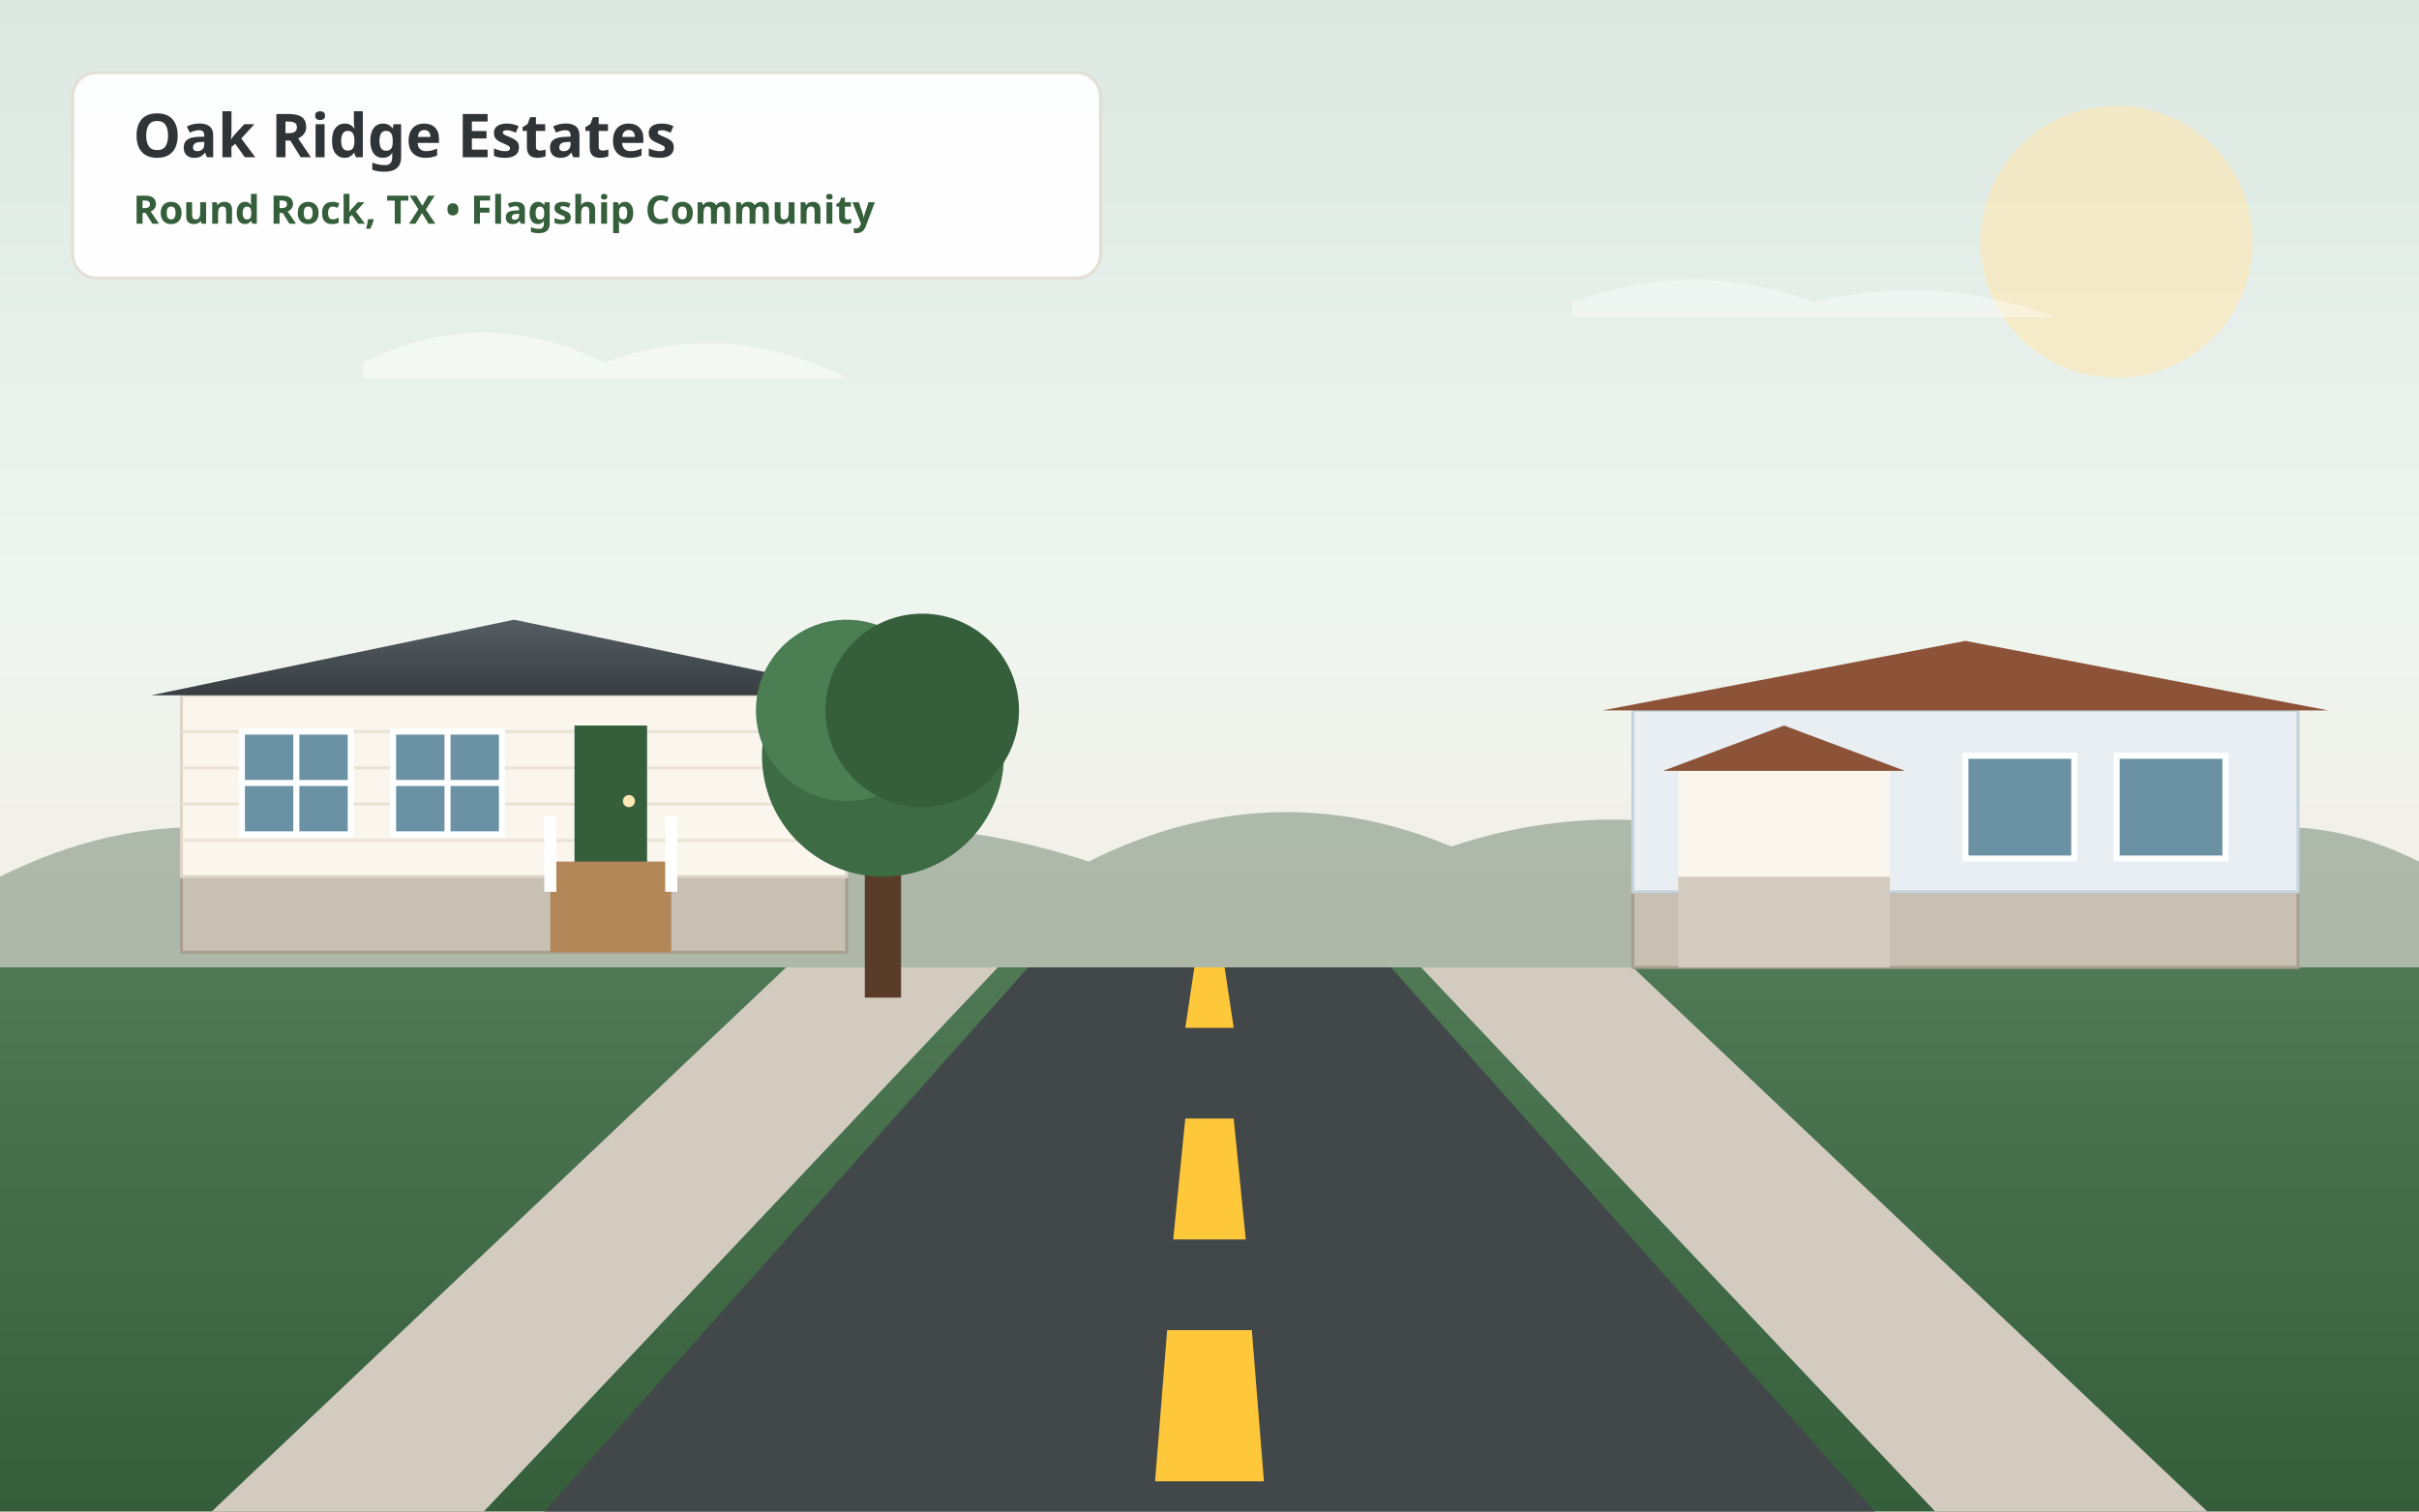
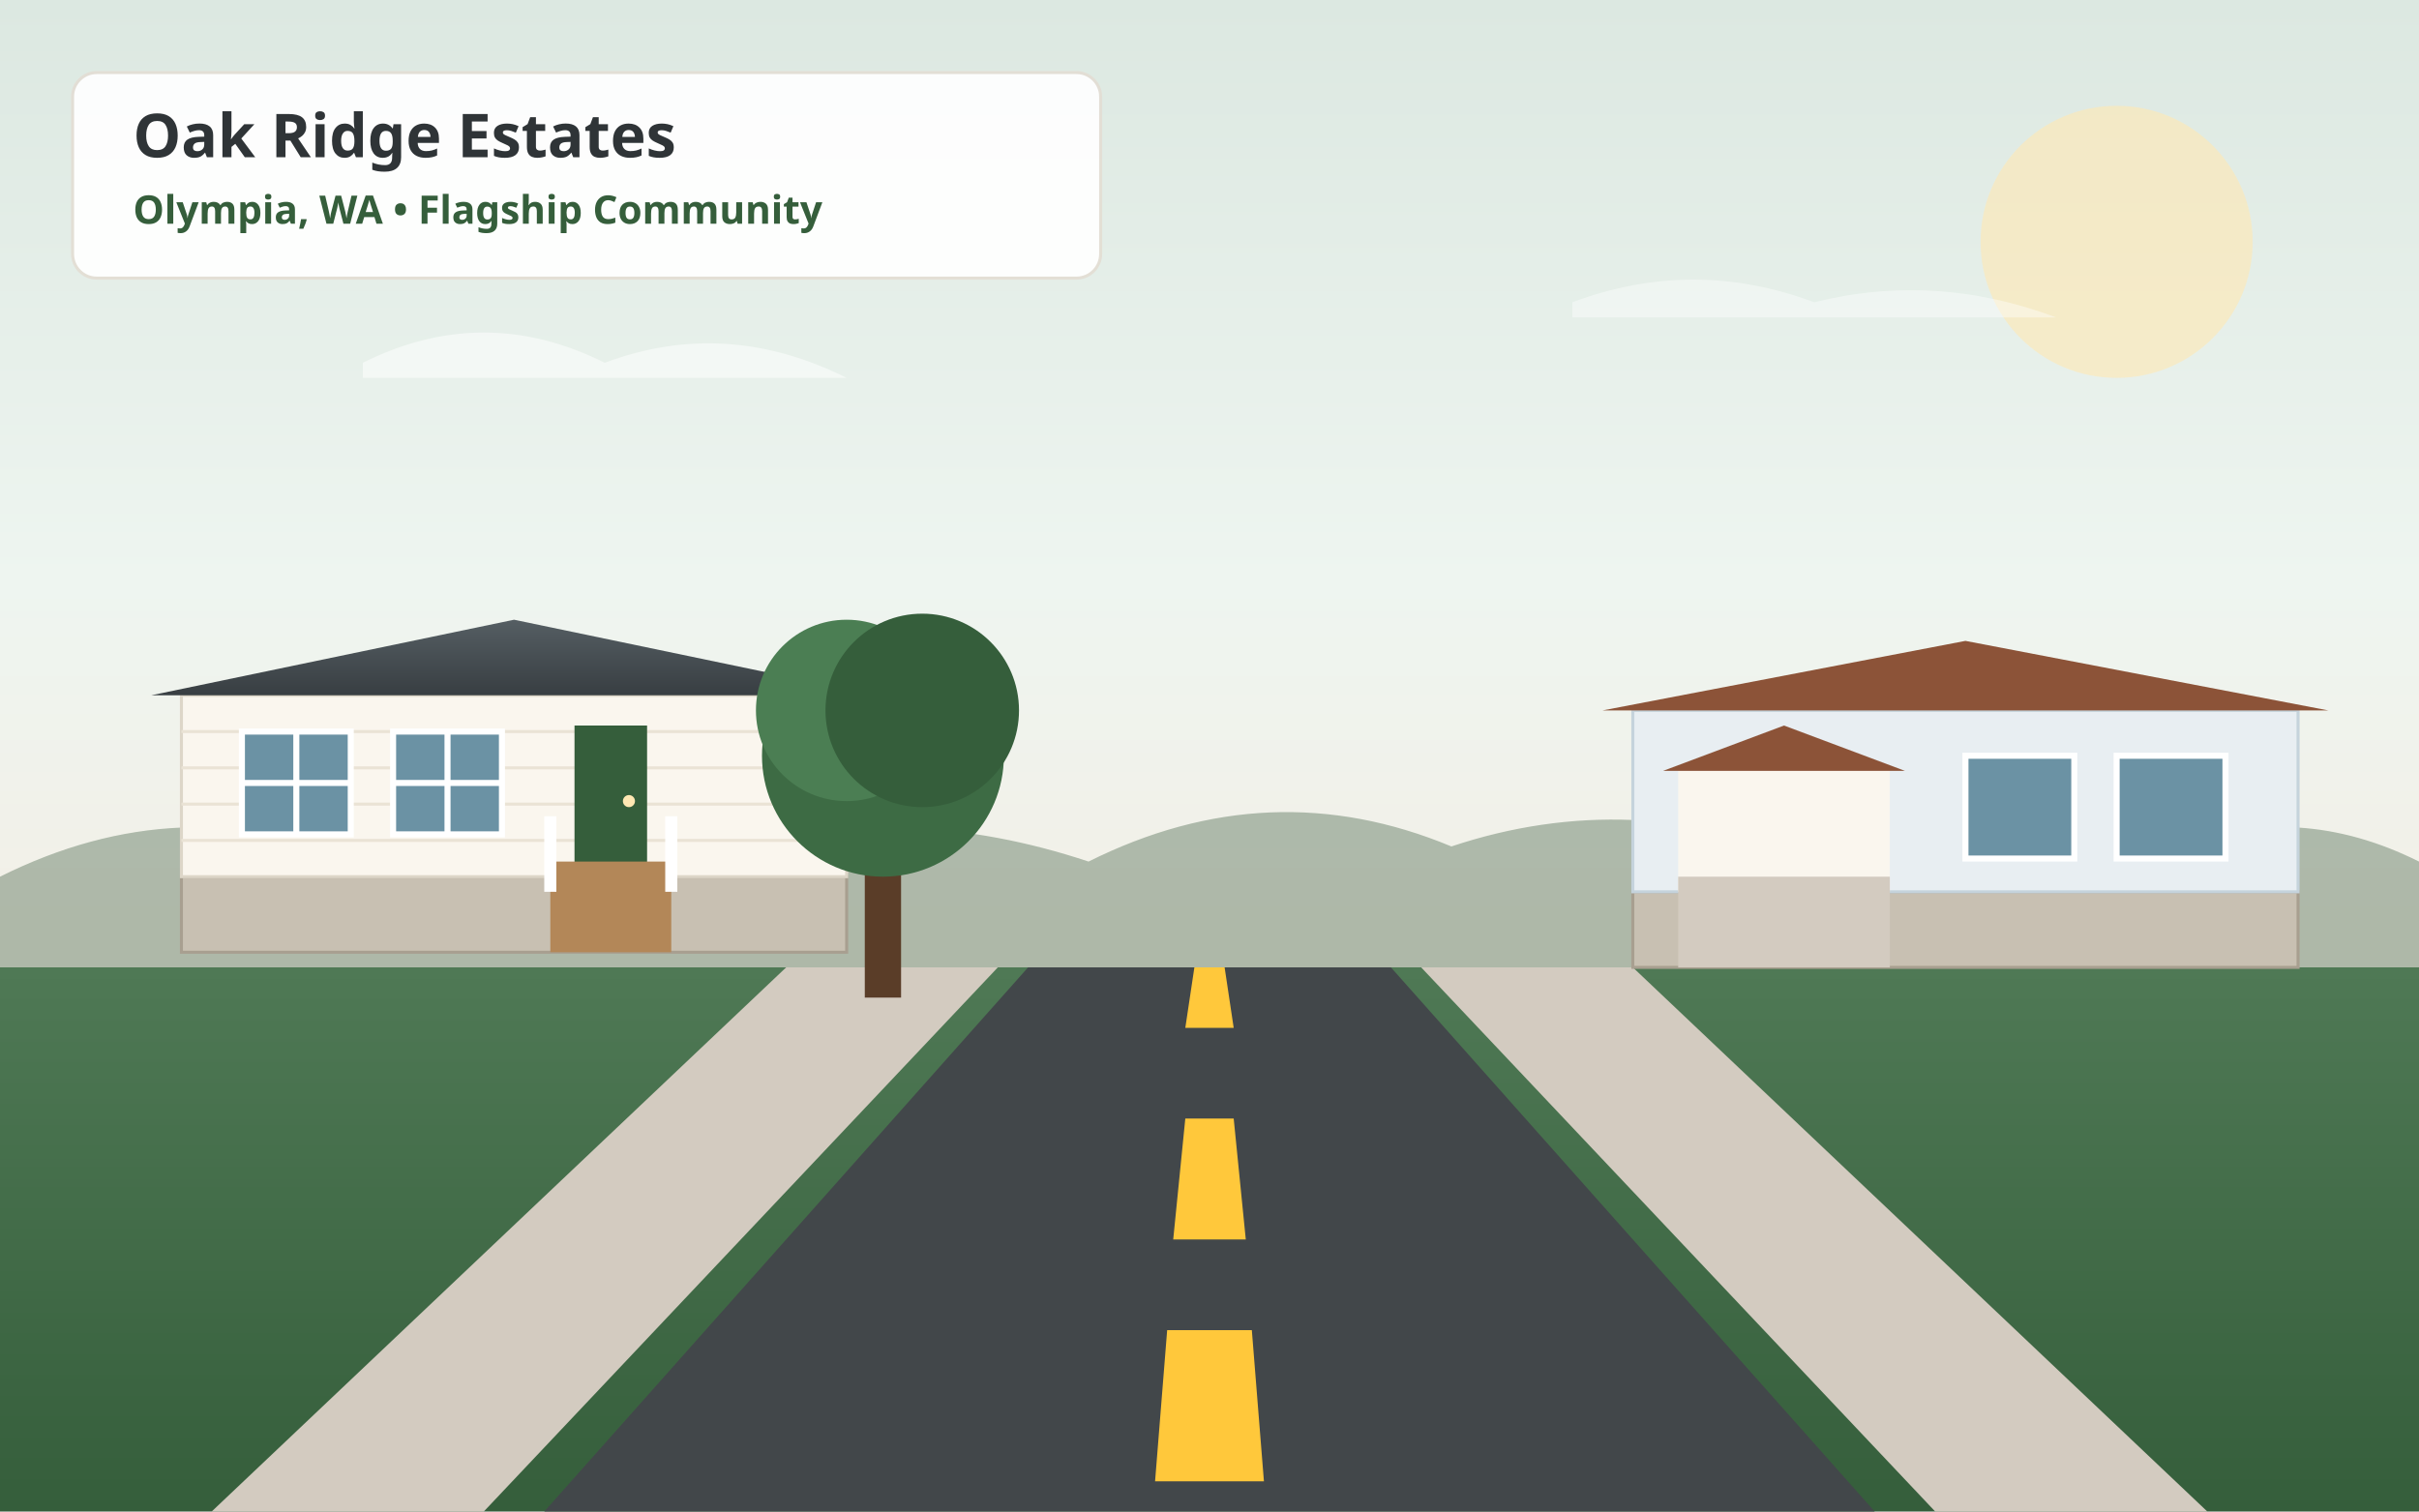
<svg xmlns="http://www.w3.org/2000/svg" viewBox="0 0 800 500" width="100%" height="100%">
  <defs>
    <linearGradient id="sky" x1="0" y1="0" x2="0" y2="1">
      <stop offset="0%" stop-color="#DCE8E1" />
      <stop offset="60%" stop-color="#EEF5F0" />
      <stop offset="100%" stop-color="#F3EFE6" />
    </linearGradient>
    <linearGradient id="grass" x1="0" y1="0" x2="0" y2="1">
      <stop offset="0%" stop-color="#4F7955" />
      <stop offset="100%" stop-color="#355E3B" />
    </linearGradient>
    <linearGradient id="roof" x1="0" y1="0" x2="0" y2="1">
      <stop offset="0%" stop-color="#555E63" />
      <stop offset="100%" stop-color="#383E42" />
    </linearGradient>
  </defs>
  <rect width="800" height="320" fill="url(#sky)" />
  <circle cx="700" cy="80" r="45" fill="#FFE8B3" opacity="0.6" />
  <path d="M120 120 Q160 100 200 120 Q240 105 280 125 L120 125 Z" fill="#FFFFFF" opacity="0.5" />
  <path d="M520 100 Q560 85 600 100 Q640 90 680 105 L520 105 Z" fill="#FFFFFF" opacity="0.4" />
  <path d="M0 290 Q60 260 120 285 Q180 250 240 280 Q300 265 360 285 Q420 255 480 280 Q540 260 600 285 Q660 250 720 280 Q760 265 800 285 L800 320 L0 320 Z" fill="#2E5033" opacity="0.35" />
  <rect y="320" width="800" height="180" fill="url(#grass)" />
  <polygon points="340,320 460,320 620,500 180,500" fill="#42474A" />
  <polygon points="395,320 405,320 408,340 392,340" fill="#FFC83B" />
  <polygon points="392,370 408,370 412,410 388,410" fill="#FFC83B" />
  <polygon points="386,440 414,440 418,490 382,490" fill="#FFC83B" />
  <polygon points="260,320 330,320 160,500 70,500" fill="#D3CBC0" />
  <polygon points="470,320 540,320 730,500 640,500" fill="#D3CBC0" />
  <g transform="translate(40, 200)">
    <rect x="20" y="90" width="220" height="25" fill="#C8C0B2" stroke="#A89F90" />
    <rect x="20" y="30" width="220" height="60" fill="#FAF6EE" stroke="#DDD6C8" />
    <line x1="20" y1="42" x2="240" y2="42" stroke="#EAE3D5" />
    <line x1="20" y1="54" x2="240" y2="54" stroke="#EAE3D5" />
    <line x1="20" y1="66" x2="240" y2="66" stroke="#EAE3D5" />
    <line x1="20" y1="78" x2="240" y2="78" stroke="#EAE3D5" />
    <polygon points="10,30 130,5 250,30" fill="url(#roof)" />
    <rect x="40" y="42" width="36" height="34" fill="#6B92A4" stroke="#FFFFFF" stroke-width="2" />
    <line x1="58" y1="42" x2="58" y2="76" stroke="#FFFFFF" stroke-width="2" />
    <line x1="40" y1="59" x2="76" y2="59" stroke="#FFFFFF" stroke-width="2" />
    <rect x="90" y="42" width="36" height="34" fill="#6B92A4" stroke="#FFFFFF" stroke-width="2" />
    <line x1="108" y1="42" x2="108" y2="76" stroke="#FFFFFF" stroke-width="2" />
    <line x1="90" y1="59" x2="126" y2="59" stroke="#FFFFFF" stroke-width="2" />
    <rect x="150" y="40" width="24" height="50" fill="#355E3B" />
    <circle cx="168" cy="65" r="2" fill="#FFE8B3" />
    <rect x="142" y="85" width="40" height="30" fill="#B38758" />
    <rect x="140" y="70" width="4" height="25" fill="#FFFFFF" />
    <rect x="180" y="70" width="4" height="25" fill="#FFFFFF" />
  </g>
  <g transform="translate(520, 210)">
    <rect x="20" y="85" width="220" height="25" fill="#C8C0B2" stroke="#A89F90" />
    <rect x="20" y="25" width="220" height="60" fill="#E8EEF2" stroke="#C5D3DC" />
    <polygon points="10,25 130,2 250,25" fill="#8C5338" />
    <rect x="35" y="45" width="70" height="40" fill="#FAF6EE" />
    <polygon points="30,45 70,30 110,45" fill="#8C5338" />
    <rect x="35" y="80" width="70" height="30" fill="#D3CBC0" />
    <rect x="130" y="40" width="36" height="34" fill="#6B92A4" stroke="#FFFFFF" stroke-width="2" />
    <rect x="180" y="40" width="36" height="34" fill="#6B92A4" stroke="#FFFFFF" stroke-width="2" />
  </g>
  <g transform="translate(260, 180)">
    <rect x="26" y="90" width="12" height="60" fill="#5A3D28" />
    <circle cx="32" cy="70" r="40" fill="#3D6B44" />
    <circle cx="20" cy="55" r="30" fill="#4B7E53" />
    <circle cx="45" cy="55" r="32" fill="#355E3B" />
  </g>
  <rect x="24" y="24" width="340" height="68" rx="8" fill="#FFFFFF" opacity="0.92" stroke="#E3DDD4" />
  <text x="44" y="52" font-family="sans-serif" font-size="20" font-weight="bold" fill="#2F3437">Oak Ridge Estates</text>
-   <text x="44" y="74" font-family="sans-serif" font-size="13" font-weight="600" fill="#355E3B">Round Rock, TX • Flagship Community</text>
+   <text x="44" y="74" font-family="sans-serif" font-size="13" font-weight="600" fill="#355E3B">Olympia, WA • Flagship Community</text>
</svg>
